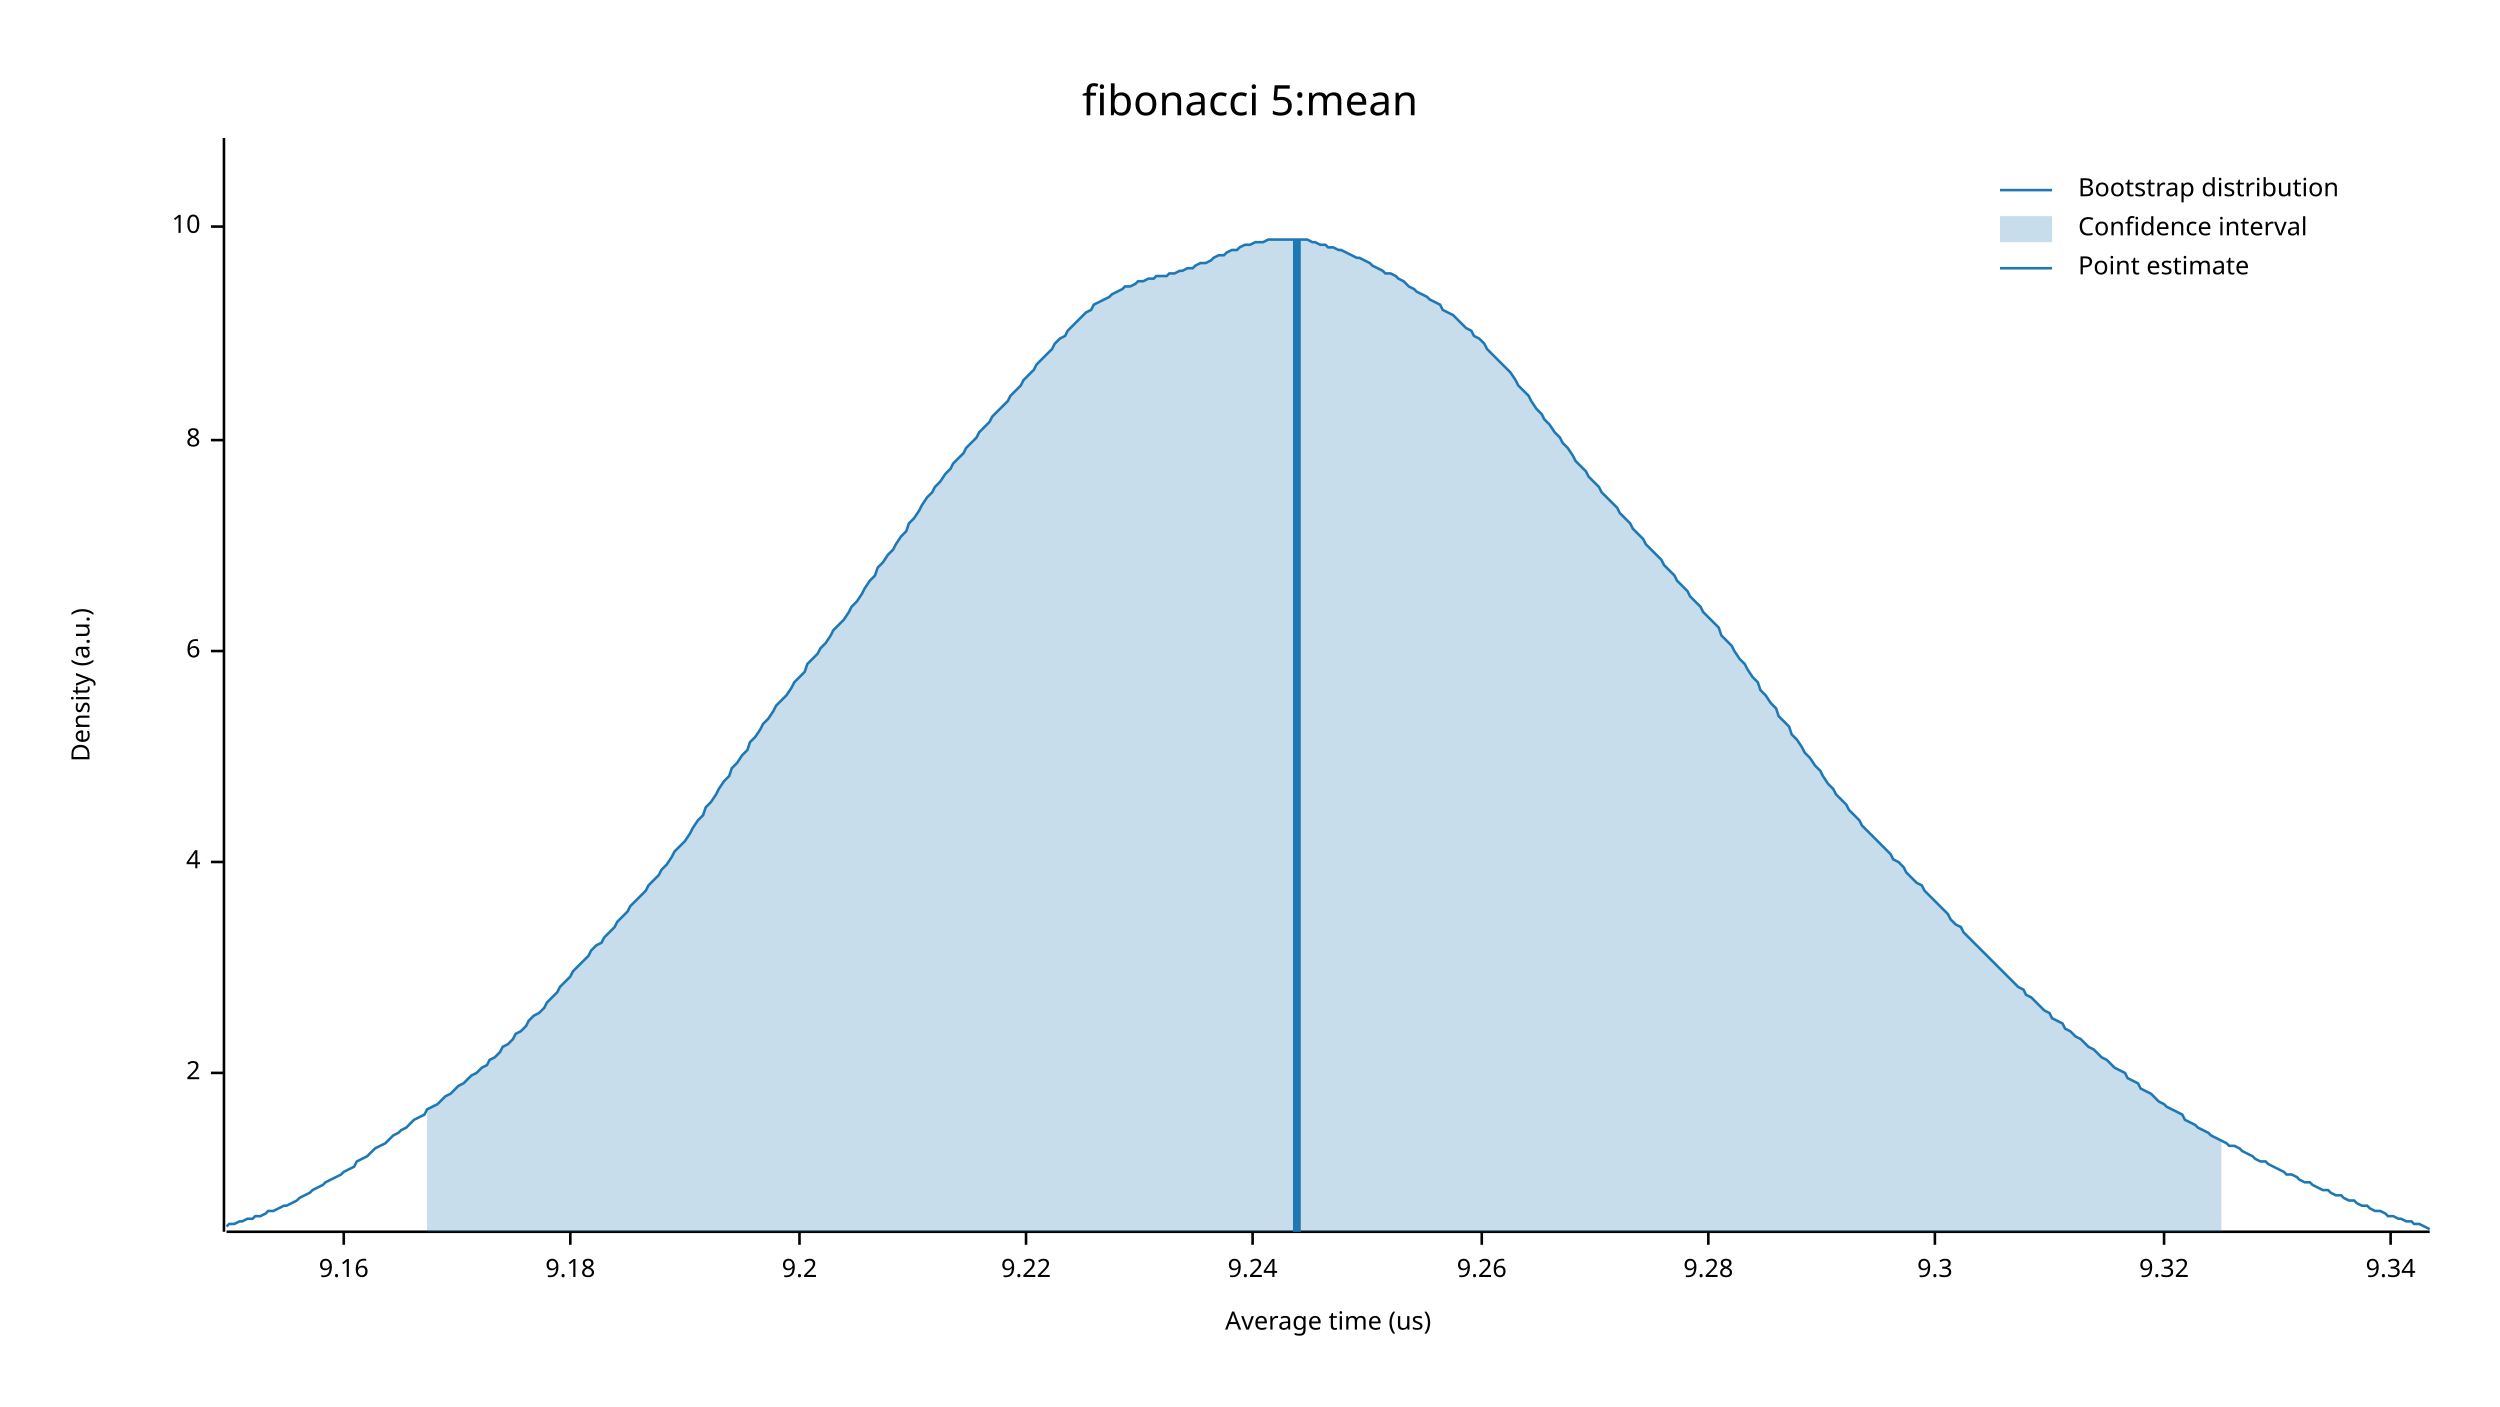
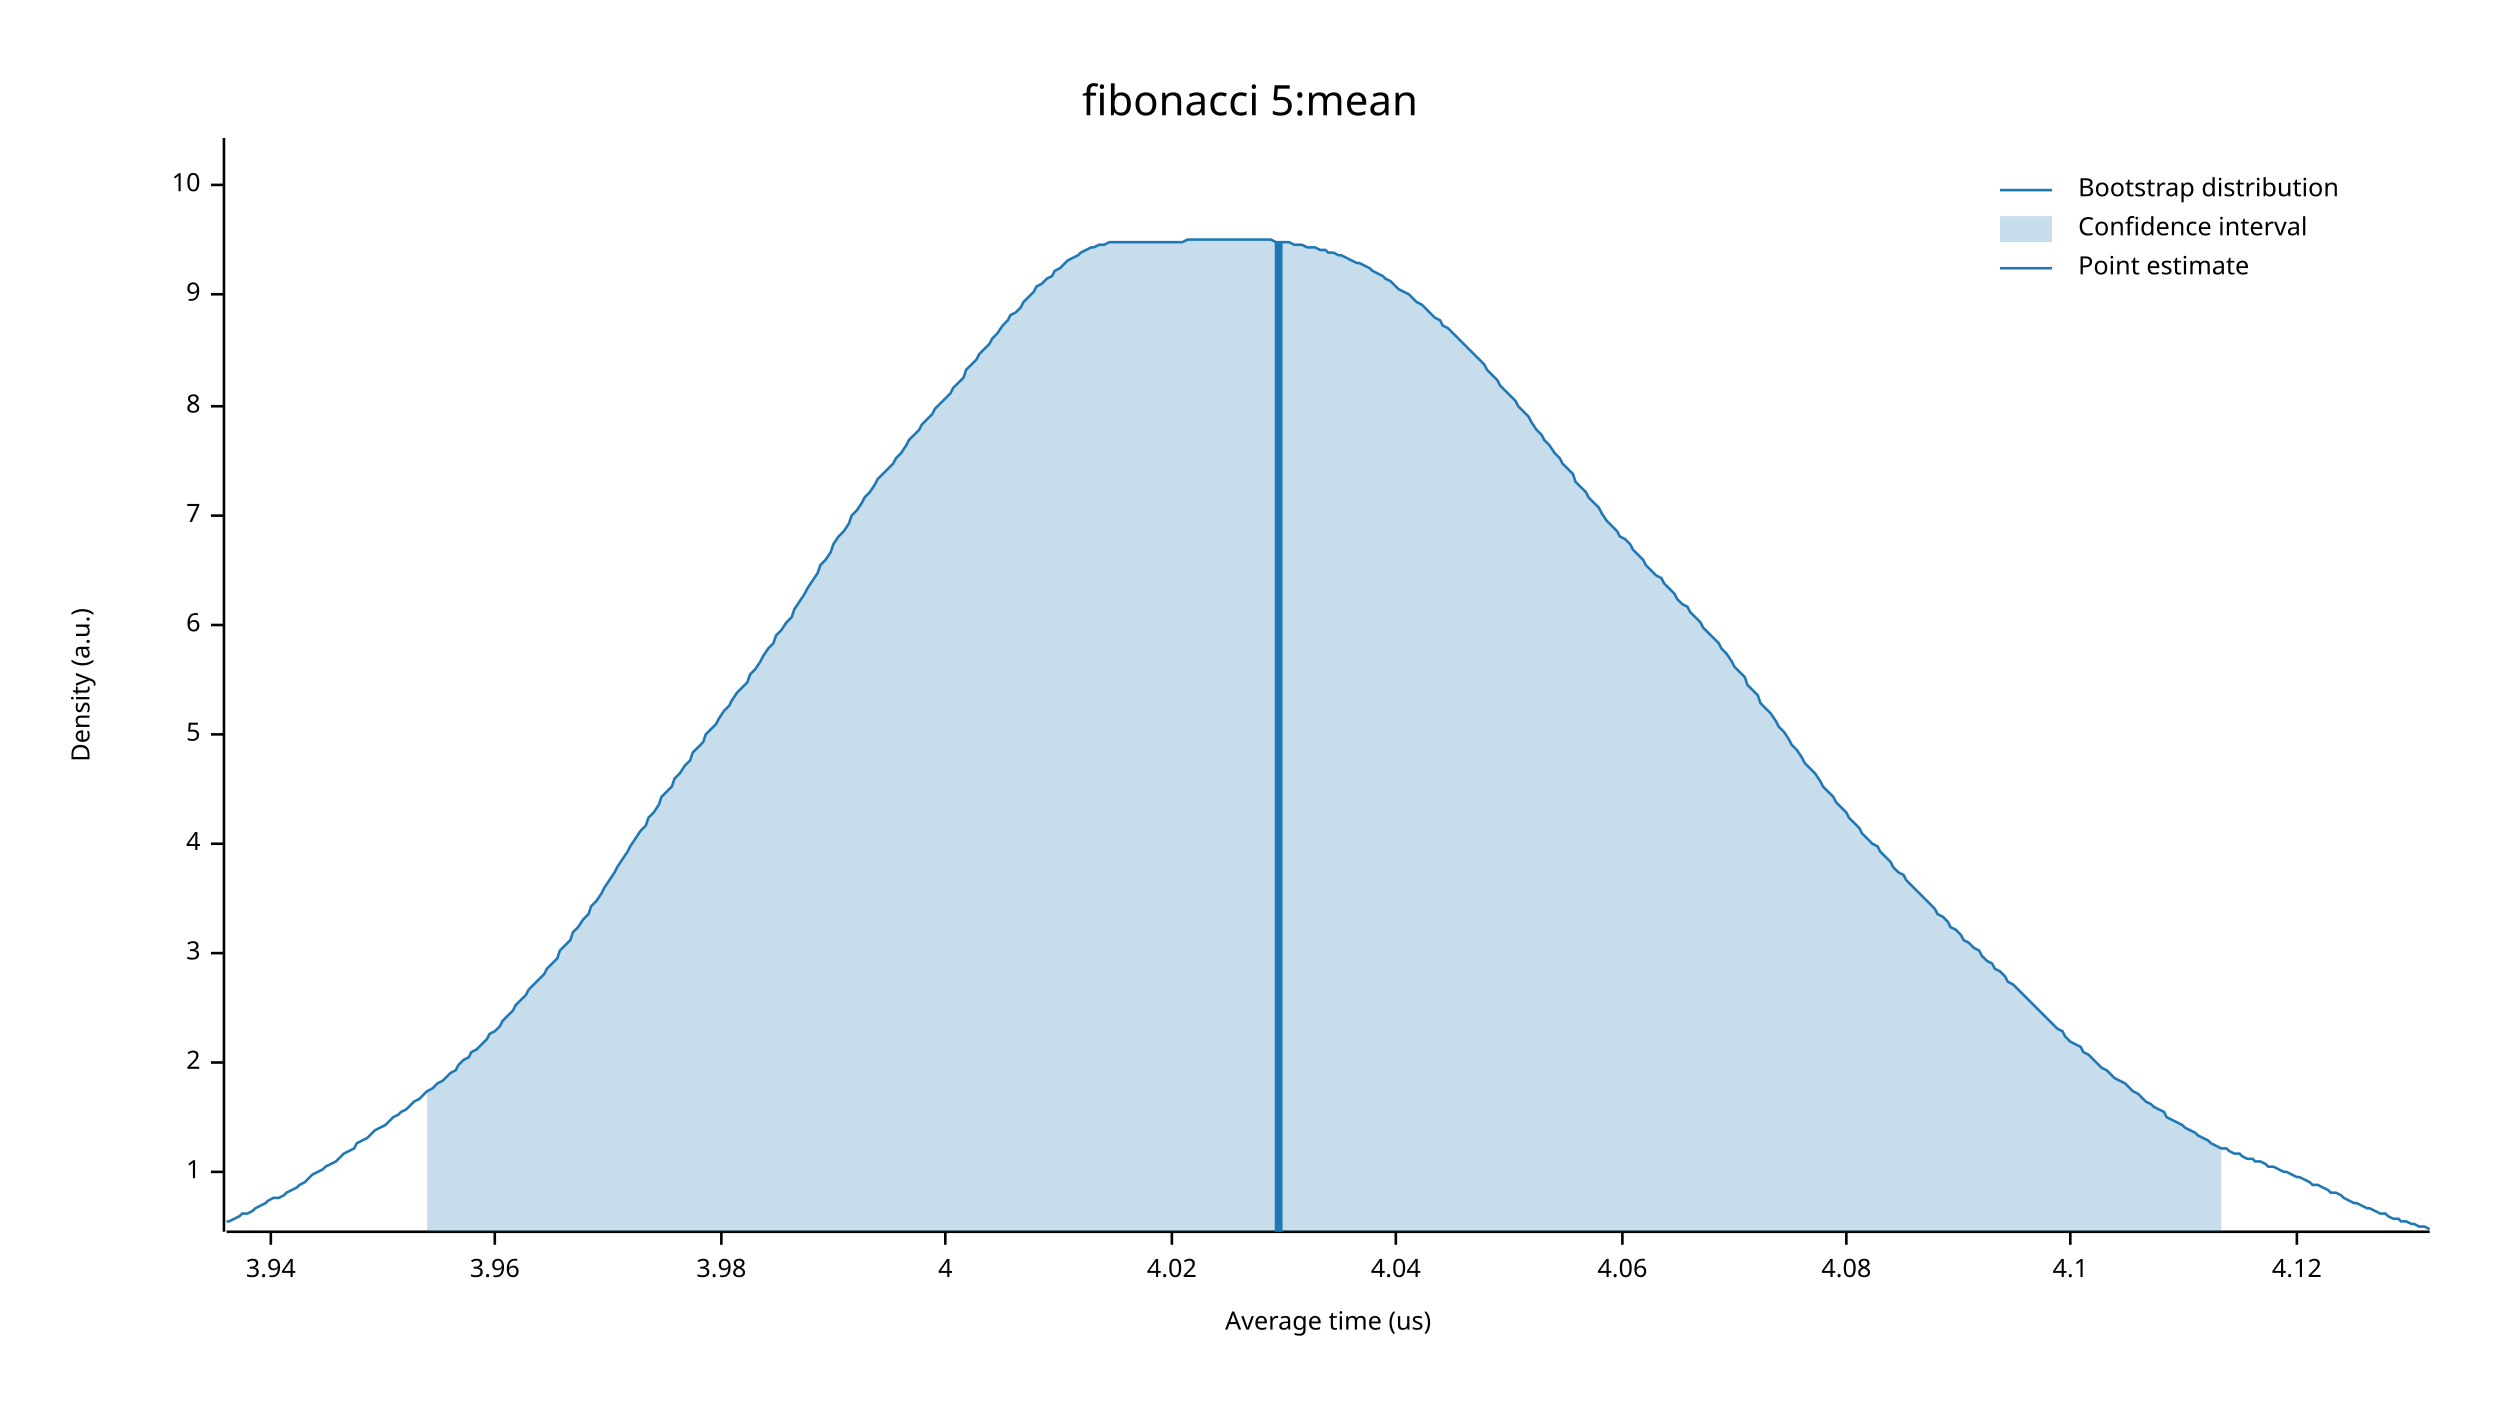
<svg xmlns="http://www.w3.org/2000/svg" width="960" height="540">
  <text x="480" y="32" dy="0.76em" text-anchor="middle" font-family="sans-serif" font-size="16.129" opacity="1" fill="#000000">
fibonacci 5:mean
</text>
  <text x="27" y="263" dy="0.76em" text-anchor="middle" font-family="sans-serif" font-size="9.677" opacity="1" fill="#000000" transform="rotate(270, 27, 263)">
Density (a.u.)
</text>
  <text x="510" y="513" dy="-0.5ex" text-anchor="middle" font-family="sans-serif" font-size="9.677" opacity="1" fill="#000000">
Average time (us)
</text>
  <polyline fill="none" opacity="1" stroke="#000000" stroke-width="1" points="86,53 86,473 " />
-   <text x="77" y="412" dy="0.5ex" text-anchor="end" font-family="sans-serif" font-size="9.677" opacity="1" fill="#000000">
+   <text x="77" y="450" dy="0.5ex" text-anchor="end" font-family="sans-serif" font-size="9.677" opacity="1" fill="#000000">
+ 1
+ </text>
+   <polyline fill="none" opacity="1" stroke="#000000" stroke-width="1" points="81,450 86,450 " />
+   <text x="77" y="408" dy="0.5ex" text-anchor="end" font-family="sans-serif" font-size="9.677" opacity="1" fill="#000000">
2
</text>
-   <polyline fill="none" opacity="1" stroke="#000000" stroke-width="1" points="81,412 86,412 " />
-   <text x="77" y="331" dy="0.5ex" text-anchor="end" font-family="sans-serif" font-size="9.677" opacity="1" fill="#000000">
+   <polyline fill="none" opacity="1" stroke="#000000" stroke-width="1" points="81,408 86,408 " />
+   <text x="77" y="366" dy="0.5ex" text-anchor="end" font-family="sans-serif" font-size="9.677" opacity="1" fill="#000000">
+ 3
+ </text>
+   <polyline fill="none" opacity="1" stroke="#000000" stroke-width="1" points="81,366 86,366 " />
+   <text x="77" y="324" dy="0.5ex" text-anchor="end" font-family="sans-serif" font-size="9.677" opacity="1" fill="#000000">
4
</text>
-   <polyline fill="none" opacity="1" stroke="#000000" stroke-width="1" points="81,331 86,331 " />
-   <text x="77" y="250" dy="0.5ex" text-anchor="end" font-family="sans-serif" font-size="9.677" opacity="1" fill="#000000">
+   <polyline fill="none" opacity="1" stroke="#000000" stroke-width="1" points="81,324 86,324 " />
+   <text x="77" y="282" dy="0.5ex" text-anchor="end" font-family="sans-serif" font-size="9.677" opacity="1" fill="#000000">
+ 5
+ </text>
+   <polyline fill="none" opacity="1" stroke="#000000" stroke-width="1" points="81,282 86,282 " />
+   <text x="77" y="240" dy="0.5ex" text-anchor="end" font-family="sans-serif" font-size="9.677" opacity="1" fill="#000000">
6
</text>
-   <polyline fill="none" opacity="1" stroke="#000000" stroke-width="1" points="81,250 86,250 " />
-   <text x="77" y="169" dy="0.5ex" text-anchor="end" font-family="sans-serif" font-size="9.677" opacity="1" fill="#000000">
+   <polyline fill="none" opacity="1" stroke="#000000" stroke-width="1" points="81,240 86,240 " />
+   <text x="77" y="198" dy="0.5ex" text-anchor="end" font-family="sans-serif" font-size="9.677" opacity="1" fill="#000000">
+ 7
+ </text>
+   <polyline fill="none" opacity="1" stroke="#000000" stroke-width="1" points="81,198 86,198 " />
+   <text x="77" y="156" dy="0.5ex" text-anchor="end" font-family="sans-serif" font-size="9.677" opacity="1" fill="#000000">
8
</text>
-   <polyline fill="none" opacity="1" stroke="#000000" stroke-width="1" points="81,169 86,169 " />
-   <text x="77" y="87" dy="0.5ex" text-anchor="end" font-family="sans-serif" font-size="9.677" opacity="1" fill="#000000">
+   <polyline fill="none" opacity="1" stroke="#000000" stroke-width="1" points="81,156 86,156 " />
+   <text x="77" y="113" dy="0.5ex" text-anchor="end" font-family="sans-serif" font-size="9.677" opacity="1" fill="#000000">
+ 9
+ </text>
+   <polyline fill="none" opacity="1" stroke="#000000" stroke-width="1" points="81,113 86,113 " />
+   <text x="77" y="71" dy="0.5ex" text-anchor="end" font-family="sans-serif" font-size="9.677" opacity="1" fill="#000000">
10
</text>
-   <polyline fill="none" opacity="1" stroke="#000000" stroke-width="1" points="81,87 86,87 " />
+   <polyline fill="none" opacity="1" stroke="#000000" stroke-width="1" points="81,71 86,71 " />
  <polyline fill="none" opacity="1" stroke="#000000" stroke-width="1" points="87,473 933,473 " />
-   <text x="132" y="483" dy="0.76em" text-anchor="middle" font-family="sans-serif" font-size="9.677" opacity="1" fill="#000000">
- 9.16
+   <text x="104" y="483" dy="0.76em" text-anchor="middle" font-family="sans-serif" font-size="9.677" opacity="1" fill="#000000">
+ 3.94
</text>
-   <polyline fill="none" opacity="1" stroke="#000000" stroke-width="1" points="132,473 132,478 " />
-   <text x="219" y="483" dy="0.76em" text-anchor="middle" font-family="sans-serif" font-size="9.677" opacity="1" fill="#000000">
- 9.18
+   <polyline fill="none" opacity="1" stroke="#000000" stroke-width="1" points="104,473 104,478 " />
+   <text x="190" y="483" dy="0.76em" text-anchor="middle" font-family="sans-serif" font-size="9.677" opacity="1" fill="#000000">
+ 3.96
</text>
-   <polyline fill="none" opacity="1" stroke="#000000" stroke-width="1" points="219,473 219,478 " />
-   <text x="307" y="483" dy="0.76em" text-anchor="middle" font-family="sans-serif" font-size="9.677" opacity="1" fill="#000000">
- 9.2
+   <polyline fill="none" opacity="1" stroke="#000000" stroke-width="1" points="190,473 190,478 " />
+   <text x="277" y="483" dy="0.76em" text-anchor="middle" font-family="sans-serif" font-size="9.677" opacity="1" fill="#000000">
+ 3.98
</text>
-   <polyline fill="none" opacity="1" stroke="#000000" stroke-width="1" points="307,473 307,478 " />
-   <text x="394" y="483" dy="0.76em" text-anchor="middle" font-family="sans-serif" font-size="9.677" opacity="1" fill="#000000">
- 9.22
+   <polyline fill="none" opacity="1" stroke="#000000" stroke-width="1" points="277,473 277,478 " />
+   <text x="363" y="483" dy="0.76em" text-anchor="middle" font-family="sans-serif" font-size="9.677" opacity="1" fill="#000000">
+ 4
</text>
-   <polyline fill="none" opacity="1" stroke="#000000" stroke-width="1" points="394,473 394,478 " />
-   <text x="481" y="483" dy="0.76em" text-anchor="middle" font-family="sans-serif" font-size="9.677" opacity="1" fill="#000000">
- 9.24
+   <polyline fill="none" opacity="1" stroke="#000000" stroke-width="1" points="363,473 363,478 " />
+   <text x="450" y="483" dy="0.76em" text-anchor="middle" font-family="sans-serif" font-size="9.677" opacity="1" fill="#000000">
+ 4.02
</text>
-   <polyline fill="none" opacity="1" stroke="#000000" stroke-width="1" points="481,473 481,478 " />
-   <text x="569" y="483" dy="0.76em" text-anchor="middle" font-family="sans-serif" font-size="9.677" opacity="1" fill="#000000">
- 9.26
+   <polyline fill="none" opacity="1" stroke="#000000" stroke-width="1" points="450,473 450,478 " />
+   <text x="536" y="483" dy="0.76em" text-anchor="middle" font-family="sans-serif" font-size="9.677" opacity="1" fill="#000000">
+ 4.04
</text>
-   <polyline fill="none" opacity="1" stroke="#000000" stroke-width="1" points="569,473 569,478 " />
-   <text x="656" y="483" dy="0.76em" text-anchor="middle" font-family="sans-serif" font-size="9.677" opacity="1" fill="#000000">
- 9.28
+   <polyline fill="none" opacity="1" stroke="#000000" stroke-width="1" points="536,473 536,478 " />
+   <text x="623" y="483" dy="0.76em" text-anchor="middle" font-family="sans-serif" font-size="9.677" opacity="1" fill="#000000">
+ 4.06
</text>
-   <polyline fill="none" opacity="1" stroke="#000000" stroke-width="1" points="656,473 656,478 " />
-   <text x="743" y="483" dy="0.76em" text-anchor="middle" font-family="sans-serif" font-size="9.677" opacity="1" fill="#000000">
- 9.3
+   <polyline fill="none" opacity="1" stroke="#000000" stroke-width="1" points="623,473 623,478 " />
+   <text x="709" y="483" dy="0.76em" text-anchor="middle" font-family="sans-serif" font-size="9.677" opacity="1" fill="#000000">
+ 4.08
</text>
-   <polyline fill="none" opacity="1" stroke="#000000" stroke-width="1" points="743,473 743,478 " />
-   <text x="831" y="483" dy="0.76em" text-anchor="middle" font-family="sans-serif" font-size="9.677" opacity="1" fill="#000000">
- 9.32
+   <polyline fill="none" opacity="1" stroke="#000000" stroke-width="1" points="709,473 709,478 " />
+   <text x="795" y="483" dy="0.76em" text-anchor="middle" font-family="sans-serif" font-size="9.677" opacity="1" fill="#000000">
+ 4.1
</text>
-   <polyline fill="none" opacity="1" stroke="#000000" stroke-width="1" points="831,473 831,478 " />
-   <text x="918" y="483" dy="0.76em" text-anchor="middle" font-family="sans-serif" font-size="9.677" opacity="1" fill="#000000">
- 9.34
+   <polyline fill="none" opacity="1" stroke="#000000" stroke-width="1" points="795,473 795,478 " />
+   <text x="882" y="483" dy="0.76em" text-anchor="middle" font-family="sans-serif" font-size="9.677" opacity="1" fill="#000000">
+ 4.12
</text>
-   <polyline fill="none" opacity="1" stroke="#000000" stroke-width="1" points="918,473 918,478 " />
-   <polyline fill="none" opacity="1" stroke="#1F78B4" stroke-width="1" points="87,471 88,470 90,470 92,469 93,469 95,468 97,468 98,467 100,467 102,466 103,465 105,465 107,464 109,463 110,463 112,462 114,461 115,460 117,459 119,458 120,457 122,456 124,455 125,454 127,453 129,452 131,451 132,450 134,449 136,448 137,446 139,445 141,444 142,443 144,441 146,440 148,439 149,438 151,436 153,435 154,434 156,433 158,431 159,430 161,429 163,428 164,426 166,425 168,424 170,422 171,421 173,420 175,418 176,417 178,416 180,414 181,413 183,412 185,410 187,409 188,407 190,406 192,404 193,402 195,401 197,399 198,397 200,396 202,394 203,392 205,390 207,389 209,387 210,385 212,383 214,381 215,379 217,377 219,375 220,373 222,371 224,369 226,367 227,365 229,363 231,362 232,360 234,358 236,356 237,354 239,352 241,350 242,348 244,346 246,344 248,342 249,340 251,338 253,336 254,334 256,332 258,329 259,327 261,325 263,323 265,320 266,318 268,315 270,313 271,310 273,308 275,305 276,303 278,300 280,298 281,295 283,293 285,290 287,288 288,285 290,283 292,280 293,278 295,276 297,273 298,271 300,269 302,267 304,264 305,262 307,260 309,258 310,255 312,253 314,251 315,249 317,247 319,244 320,242 322,240 324,238 326,235 327,233 329,231 331,228 332,226 334,223 336,221 337,218 339,216 341,213 343,211 344,209 346,206 348,204 349,201 351,199 353,196 354,194 356,191 358,189 359,187 361,185 363,182 365,180 366,178 368,176 370,174 371,172 373,170 375,168 376,166 378,164 380,162 381,160 383,158 385,156 387,154 388,152 390,150 392,148 393,146 395,144 397,142 398,140 400,138 402,136 404,134 405,132 407,130 409,129 410,127 412,125 414,123 415,122 417,120 419,119 420,117 422,116 424,115 426,114 427,113 429,112 431,111 432,110 434,110 436,109 437,108 439,108 441,107 443,107 444,106 446,106 448,106 449,105 451,105 453,104 454,104 456,103 458,103 459,102 461,101 463,101 465,100 466,99 468,98 470,98 471,97 473,96 475,96 476,95 478,94 480,94 482,93 483,93 485,93 487,92 488,92 490,92 492,92 493,92 495,92 497,92 498,92 500,92 502,92 504,93 505,93 507,94 509,94 510,95 512,95 514,96 515,96 517,97 519,98 521,99 522,99 524,100 526,101 527,102 529,103 531,104 532,105 534,105 536,106 537,107 539,108 541,110 543,111 544,112 546,113 548,114 549,115 551,116 553,117 554,119 556,120 558,121 560,123 561,124 563,126 565,127 566,129 568,130 570,132 571,134 573,136 575,138 576,139 578,141 580,143 582,146 583,148 585,150 587,152 588,154 590,157 592,159 593,161 595,163 597,166 599,168 600,170 602,172 604,175 605,177 607,179 609,181 610,183 612,185 614,187 615,189 617,191 619,193 621,195 622,197 624,199 626,201 627,203 629,205 631,207 632,209 634,211 636,213 638,215 639,217 641,219 643,221 644,223 646,225 648,227 649,229 651,231 653,233 654,235 656,237 658,239 660,241 661,244 663,246 665,248 666,250 668,253 670,255 671,257 673,260 675,262 676,265 678,267 680,270 682,272 683,275 685,277 687,279 688,282 690,284 692,287 693,289 695,291 697,294 699,296 700,298 702,301 704,303 705,305 707,307 709,309 710,311 712,313 714,315 715,317 717,319 719,321 721,323 722,324 724,326 726,328 727,330 729,331 731,333 732,335 734,337 736,339 738,340 739,342 741,344 743,346 744,347 746,349 748,351 749,353 751,355 753,356 754,358 756,360 758,362 760,364 761,365 763,367 765,369 766,370 768,372 770,374 771,375 773,377 775,379 777,380 778,382 780,383 782,385 783,386 785,388 787,389 788,391 790,392 792,393 793,395 795,396 797,398 799,399 800,400 802,402 804,403 805,404 807,406 809,407 810,408 812,410 814,411 816,412 817,414 819,415 821,416 822,418 824,419 826,420 827,421 829,423 831,424 832,425 834,426 836,427 838,428 839,430 841,431 843,432 844,433 846,434 848,435 849,436 851,437 853,438 855,439 856,440 858,440 860,441 861,442 863,443 865,444 866,445 868,446 870,446 871,447 873,448 875,449 877,450 878,451 880,451 882,452 883,453 885,454 887,454 888,455 890,456 892,457 894,457 895,458 897,459 899,459 900,460 902,461 904,461 905,462 907,463 909,463 910,464 912,465 914,465 916,466 917,467 919,467 921,468 922,468 924,469 926,469 927,470 929,470 931,471 933,472 " />
-   <polygon opacity="0.25" fill="#1F78B4" points="164,426 166,425 168,424 170,422 171,421 173,420 175,418 176,417 178,416 180,414 181,413 183,412 185,410 187,409 188,407 190,406 192,404 193,402 195,401 197,399 198,397 200,396 202,394 203,392 205,390 207,389 209,387 210,385 212,383 214,381 215,379 217,377 219,375 220,373 222,371 224,369 226,367 227,365 229,363 231,362 232,360 234,358 236,356 237,354 239,352 241,350 242,348 244,346 246,344 248,342 249,340 251,338 253,336 254,334 256,332 258,329 259,327 261,325 263,323 265,320 266,318 268,315 270,313 271,310 273,308 275,305 276,303 278,300 280,298 281,295 283,293 285,290 287,288 288,285 290,283 292,280 293,278 295,276 297,273 298,271 300,269 302,267 304,264 305,262 307,260 309,258 310,255 312,253 314,251 315,249 317,247 319,244 320,242 322,240 324,238 326,235 327,233 329,231 331,228 332,226 334,223 336,221 337,218 339,216 341,213 343,211 344,209 346,206 348,204 349,201 351,199 353,196 354,194 356,191 358,189 359,187 361,185 363,182 365,180 366,178 368,176 370,174 371,172 373,170 375,168 376,166 378,164 380,162 381,160 383,158 385,156 387,154 388,152 390,150 392,148 393,146 395,144 397,142 398,140 400,138 402,136 404,134 405,132 407,130 409,129 410,127 412,125 414,123 415,122 417,120 419,119 420,117 422,116 424,115 426,114 427,113 429,112 431,111 432,110 434,110 436,109 437,108 439,108 441,107 443,107 444,106 446,106 448,106 449,105 451,105 453,104 454,104 456,103 458,103 459,102 461,101 463,101 465,100 466,99 468,98 470,98 471,97 473,96 475,96 476,95 478,94 480,94 482,93 483,93 485,93 487,92 488,92 490,92 492,92 493,92 495,92 497,92 498,92 500,92 502,92 504,93 505,93 507,94 509,94 510,95 512,95 514,96 515,96 517,97 519,98 521,99 522,99 524,100 526,101 527,102 529,103 531,104 532,105 534,105 536,106 537,107 539,108 541,110 543,111 544,112 546,113 548,114 549,115 551,116 553,117 554,119 556,120 558,121 560,123 561,124 563,126 565,127 566,129 568,130 570,132 571,134 573,136 575,138 576,139 578,141 580,143 582,146 583,148 585,150 587,152 588,154 590,157 592,159 593,161 595,163 597,166 599,168 600,170 602,172 604,175 605,177 607,179 609,181 610,183 612,185 614,187 615,189 617,191 619,193 621,195 622,197 624,199 626,201 627,203 629,205 631,207 632,209 634,211 636,213 638,215 639,217 641,219 643,221 644,223 646,225 648,227 649,229 651,231 653,233 654,235 656,237 658,239 660,241 661,244 663,246 665,248 666,250 668,253 670,255 671,257 673,260 675,262 676,265 678,267 680,270 682,272 683,275 685,277 687,279 688,282 690,284 692,287 693,289 695,291 697,294 699,296 700,298 702,301 704,303 705,305 707,307 709,309 710,311 712,313 714,315 715,317 717,319 719,321 721,323 722,324 724,326 726,328 727,330 729,331 731,333 732,335 734,337 736,339 738,340 739,342 741,344 743,346 744,347 746,349 748,351 749,353 751,355 753,356 754,358 756,360 758,362 760,364 761,365 763,367 765,369 766,370 768,372 770,374 771,375 773,377 775,379 777,380 778,382 780,383 782,385 783,386 785,388 787,389 788,391 790,392 792,393 793,395 795,396 797,398 799,399 800,400 802,402 804,403 805,404 807,406 809,407 810,408 812,410 814,411 816,412 817,414 819,415 821,416 822,418 824,419 826,420 827,421 829,423 831,424 832,425 834,426 836,427 838,428 839,430 841,431 843,432 844,433 846,434 848,435 849,436 851,437 853,438 853,473 164,473 " />
-   <polyline fill="none" opacity="1" stroke="#1F78B4" stroke-width="3" points="498,473 498,92 " />
+   <polyline fill="none" opacity="1" stroke="#000000" stroke-width="1" points="882,473 882,478 " />
+   <polyline fill="none" opacity="1" stroke="#1F78B4" stroke-width="1" points="87,469 88,469 90,468 92,467 93,466 95,466 97,465 98,464 100,463 102,462 103,461 105,460 107,460 109,459 110,458 112,457 114,456 115,455 117,454 119,452 120,451 122,450 124,449 125,448 127,447 129,446 131,444 132,443 134,442 136,441 137,439 139,438 141,437 142,436 144,434 146,433 148,432 149,431 151,429 153,428 154,427 156,426 158,424 159,423 161,422 163,420 164,419 166,418 168,416 170,415 171,414 173,412 175,411 176,409 178,407 180,406 181,404 183,403 185,401 187,399 188,397 190,396 192,394 193,392 195,390 197,388 198,386 200,384 202,382 203,380 205,378 207,376 209,374 210,372 212,370 214,368 215,365 217,363 219,361 220,358 222,356 224,353 226,351 227,348 229,346 231,343 232,341 234,338 236,335 237,333 239,330 241,327 242,325 244,322 246,319 248,317 249,314 251,312 253,309 254,306 256,304 258,302 259,299 261,297 263,294 265,292 266,289 268,287 270,285 271,282 273,280 275,278 276,276 278,273 280,271 281,269 283,266 285,264 287,262 288,259 290,257 292,254 293,252 295,249 297,247 298,244 300,242 302,239 304,237 305,234 307,231 309,228 310,226 312,223 314,220 315,217 317,215 319,212 320,209 322,206 324,204 326,201 327,198 329,196 331,193 332,191 334,189 336,186 337,184 339,182 341,180 343,178 344,176 346,174 348,171 349,169 351,167 353,165 354,163 356,161 358,159 359,157 361,155 363,153 365,151 366,149 368,147 370,145 371,142 373,140 375,138 376,136 378,134 380,132 381,130 383,128 385,125 387,123 388,121 390,120 392,118 393,116 395,114 397,112 398,110 400,109 402,107 404,106 405,104 407,103 409,101 410,100 412,99 414,98 415,97 417,96 419,95 420,95 422,94 424,94 426,93 427,93 429,93 431,93 432,93 434,93 436,93 437,93 439,93 441,93 443,93 444,93 446,93 448,93 449,93 451,93 453,93 454,93 456,92 458,92 459,92 461,92 463,92 465,92 466,92 468,92 470,92 471,92 473,92 475,92 476,92 478,92 480,92 482,92 483,92 485,92 487,92 488,92 490,93 492,93 493,93 495,93 497,94 498,94 500,94 502,95 504,95 505,95 507,96 509,96 510,97 512,97 514,98 515,98 517,99 519,100 521,101 522,101 524,102 526,103 527,104 529,105 531,106 532,107 534,108 536,110 537,111 539,112 541,113 543,115 544,116 546,117 548,119 549,120 551,122 553,123 554,125 556,126 558,128 560,130 561,131 563,133 565,135 566,136 568,138 570,140 571,142 573,144 575,146 576,148 578,150 580,152 582,154 583,156 585,158 587,160 588,162 590,165 592,167 593,169 595,171 597,174 599,176 600,178 602,180 604,182 605,185 607,187 609,189 610,191 612,193 614,195 615,197 617,200 619,202 621,204 622,206 624,207 626,209 627,211 629,213 631,215 632,217 634,219 636,221 638,222 639,224 641,226 643,228 644,230 646,232 648,233 649,235 651,237 653,239 654,241 656,243 658,245 660,247 661,249 663,251 665,254 666,256 668,258 670,260 671,263 673,265 675,267 676,270 678,272 680,274 682,277 683,279 685,281 687,284 688,286 690,288 692,291 693,293 695,295 697,297 699,300 700,302 702,304 704,306 705,308 707,310 709,312 710,314 712,316 714,318 715,320 717,322 719,324 721,325 722,327 724,329 726,331 727,333 729,335 731,336 732,338 734,340 736,342 738,344 739,345 741,347 743,349 744,351 746,352 748,354 749,356 751,357 753,359 754,361 756,362 758,364 760,365 761,367 763,369 765,370 766,372 768,373 770,375 771,377 773,378 775,380 777,382 778,383 780,385 782,387 783,388 785,390 787,392 788,393 790,395 792,396 793,398 795,400 797,401 799,402 800,404 802,405 804,407 805,408 807,410 809,411 810,412 812,414 814,415 816,416 817,417 819,419 821,420 822,421 824,423 826,424 827,425 829,426 831,427 832,429 834,430 836,431 838,432 839,433 841,434 843,435 844,436 846,437 848,438 849,439 851,440 853,441 855,441 856,442 858,443 860,443 861,444 863,445 865,445 866,446 868,446 870,447 871,448 873,448 875,449 877,450 878,450 880,451 882,452 883,452 885,453 887,454 888,455 890,455 892,456 894,457 895,458 897,458 899,459 900,460 902,461 904,462 905,462 907,463 909,464 910,464 912,465 914,466 916,466 917,467 919,468 921,468 922,469 924,469 926,470 927,470 929,471 931,471 933,472 " />
+   <polygon opacity="0.25" fill="#1F78B4" points="164,419 166,418 168,416 170,415 171,414 173,412 175,411 176,409 178,407 180,406 181,404 183,403 185,401 187,399 188,397 190,396 192,394 193,392 195,390 197,388 198,386 200,384 202,382 203,380 205,378 207,376 209,374 210,372 212,370 214,368 215,365 217,363 219,361 220,358 222,356 224,353 226,351 227,348 229,346 231,343 232,341 234,338 236,335 237,333 239,330 241,327 242,325 244,322 246,319 248,317 249,314 251,312 253,309 254,306 256,304 258,302 259,299 261,297 263,294 265,292 266,289 268,287 270,285 271,282 273,280 275,278 276,276 278,273 280,271 281,269 283,266 285,264 287,262 288,259 290,257 292,254 293,252 295,249 297,247 298,244 300,242 302,239 304,237 305,234 307,231 309,228 310,226 312,223 314,220 315,217 317,215 319,212 320,209 322,206 324,204 326,201 327,198 329,196 331,193 332,191 334,189 336,186 337,184 339,182 341,180 343,178 344,176 346,174 348,171 349,169 351,167 353,165 354,163 356,161 358,159 359,157 361,155 363,153 365,151 366,149 368,147 370,145 371,142 373,140 375,138 376,136 378,134 380,132 381,130 383,128 385,125 387,123 388,121 390,120 392,118 393,116 395,114 397,112 398,110 400,109 402,107 404,106 405,104 407,103 409,101 410,100 412,99 414,98 415,97 417,96 419,95 420,95 422,94 424,94 426,93 427,93 429,93 431,93 432,93 434,93 436,93 437,93 439,93 441,93 443,93 444,93 446,93 448,93 449,93 451,93 453,93 454,93 456,92 458,92 459,92 461,92 463,92 465,92 466,92 468,92 470,92 471,92 473,92 475,92 476,92 478,92 480,92 482,92 483,92 485,92 487,92 488,92 490,93 492,93 493,93 495,93 497,94 498,94 500,94 502,95 504,95 505,95 507,96 509,96 510,97 512,97 514,98 515,98 517,99 519,100 521,101 522,101 524,102 526,103 527,104 529,105 531,106 532,107 534,108 536,110 537,111 539,112 541,113 543,115 544,116 546,117 548,119 549,120 551,122 553,123 554,125 556,126 558,128 560,130 561,131 563,133 565,135 566,136 568,138 570,140 571,142 573,144 575,146 576,148 578,150 580,152 582,154 583,156 585,158 587,160 588,162 590,165 592,167 593,169 595,171 597,174 599,176 600,178 602,180 604,182 605,185 607,187 609,189 610,191 612,193 614,195 615,197 617,200 619,202 621,204 622,206 624,207 626,209 627,211 629,213 631,215 632,217 634,219 636,221 638,222 639,224 641,226 643,228 644,230 646,232 648,233 649,235 651,237 653,239 654,241 656,243 658,245 660,247 661,249 663,251 665,254 666,256 668,258 670,260 671,263 673,265 675,267 676,270 678,272 680,274 682,277 683,279 685,281 687,284 688,286 690,288 692,291 693,293 695,295 697,297 699,300 700,302 702,304 704,306 705,308 707,310 709,312 710,314 712,316 714,318 715,320 717,322 719,324 721,325 722,327 724,329 726,331 727,333 729,335 731,336 732,338 734,340 736,342 738,344 739,345 741,347 743,349 744,351 746,352 748,354 749,356 751,357 753,359 754,361 756,362 758,364 760,365 761,367 763,369 765,370 766,372 768,373 770,375 771,377 773,378 775,380 777,382 778,383 780,385 782,387 783,388 785,390 787,392 788,393 790,395 792,396 793,398 795,400 797,401 799,402 800,404 802,405 804,407 805,408 807,410 809,411 810,412 812,414 814,415 816,416 817,417 819,419 821,420 822,421 824,423 826,424 827,425 829,426 831,427 832,429 834,430 836,431 838,432 839,433 841,434 843,435 844,436 846,437 848,438 849,439 851,440 853,441 853,473 164,473 " />
+   <polyline fill="none" opacity="1" stroke="#1F78B4" stroke-width="3" points="491,473 491,93 " />
  <text x="798" y="68" dy="0.76em" text-anchor="start" font-family="sans-serif" font-size="9.677" opacity="1" fill="#000000">
Bootstrap distribution
</text>
  <text x="798" y="83" dy="0.76em" text-anchor="start" font-family="sans-serif" font-size="9.677" opacity="1" fill="#000000">
Confidence interval
</text>
  <text x="798" y="98" dy="0.76em" text-anchor="start" font-family="sans-serif" font-size="9.677" opacity="1" fill="#000000">
Point estimate
</text>
  <polyline fill="none" opacity="1" stroke="#1F78B4" stroke-width="1" points="768,73 788,73 " />
  <rect x="768" y="83" width="20" height="10" opacity="0.25" fill="#1F78B4" stroke="none" />
  <polyline fill="none" opacity="1" stroke="#1F78B4" stroke-width="1" points="768,103 788,103 " />
</svg>
